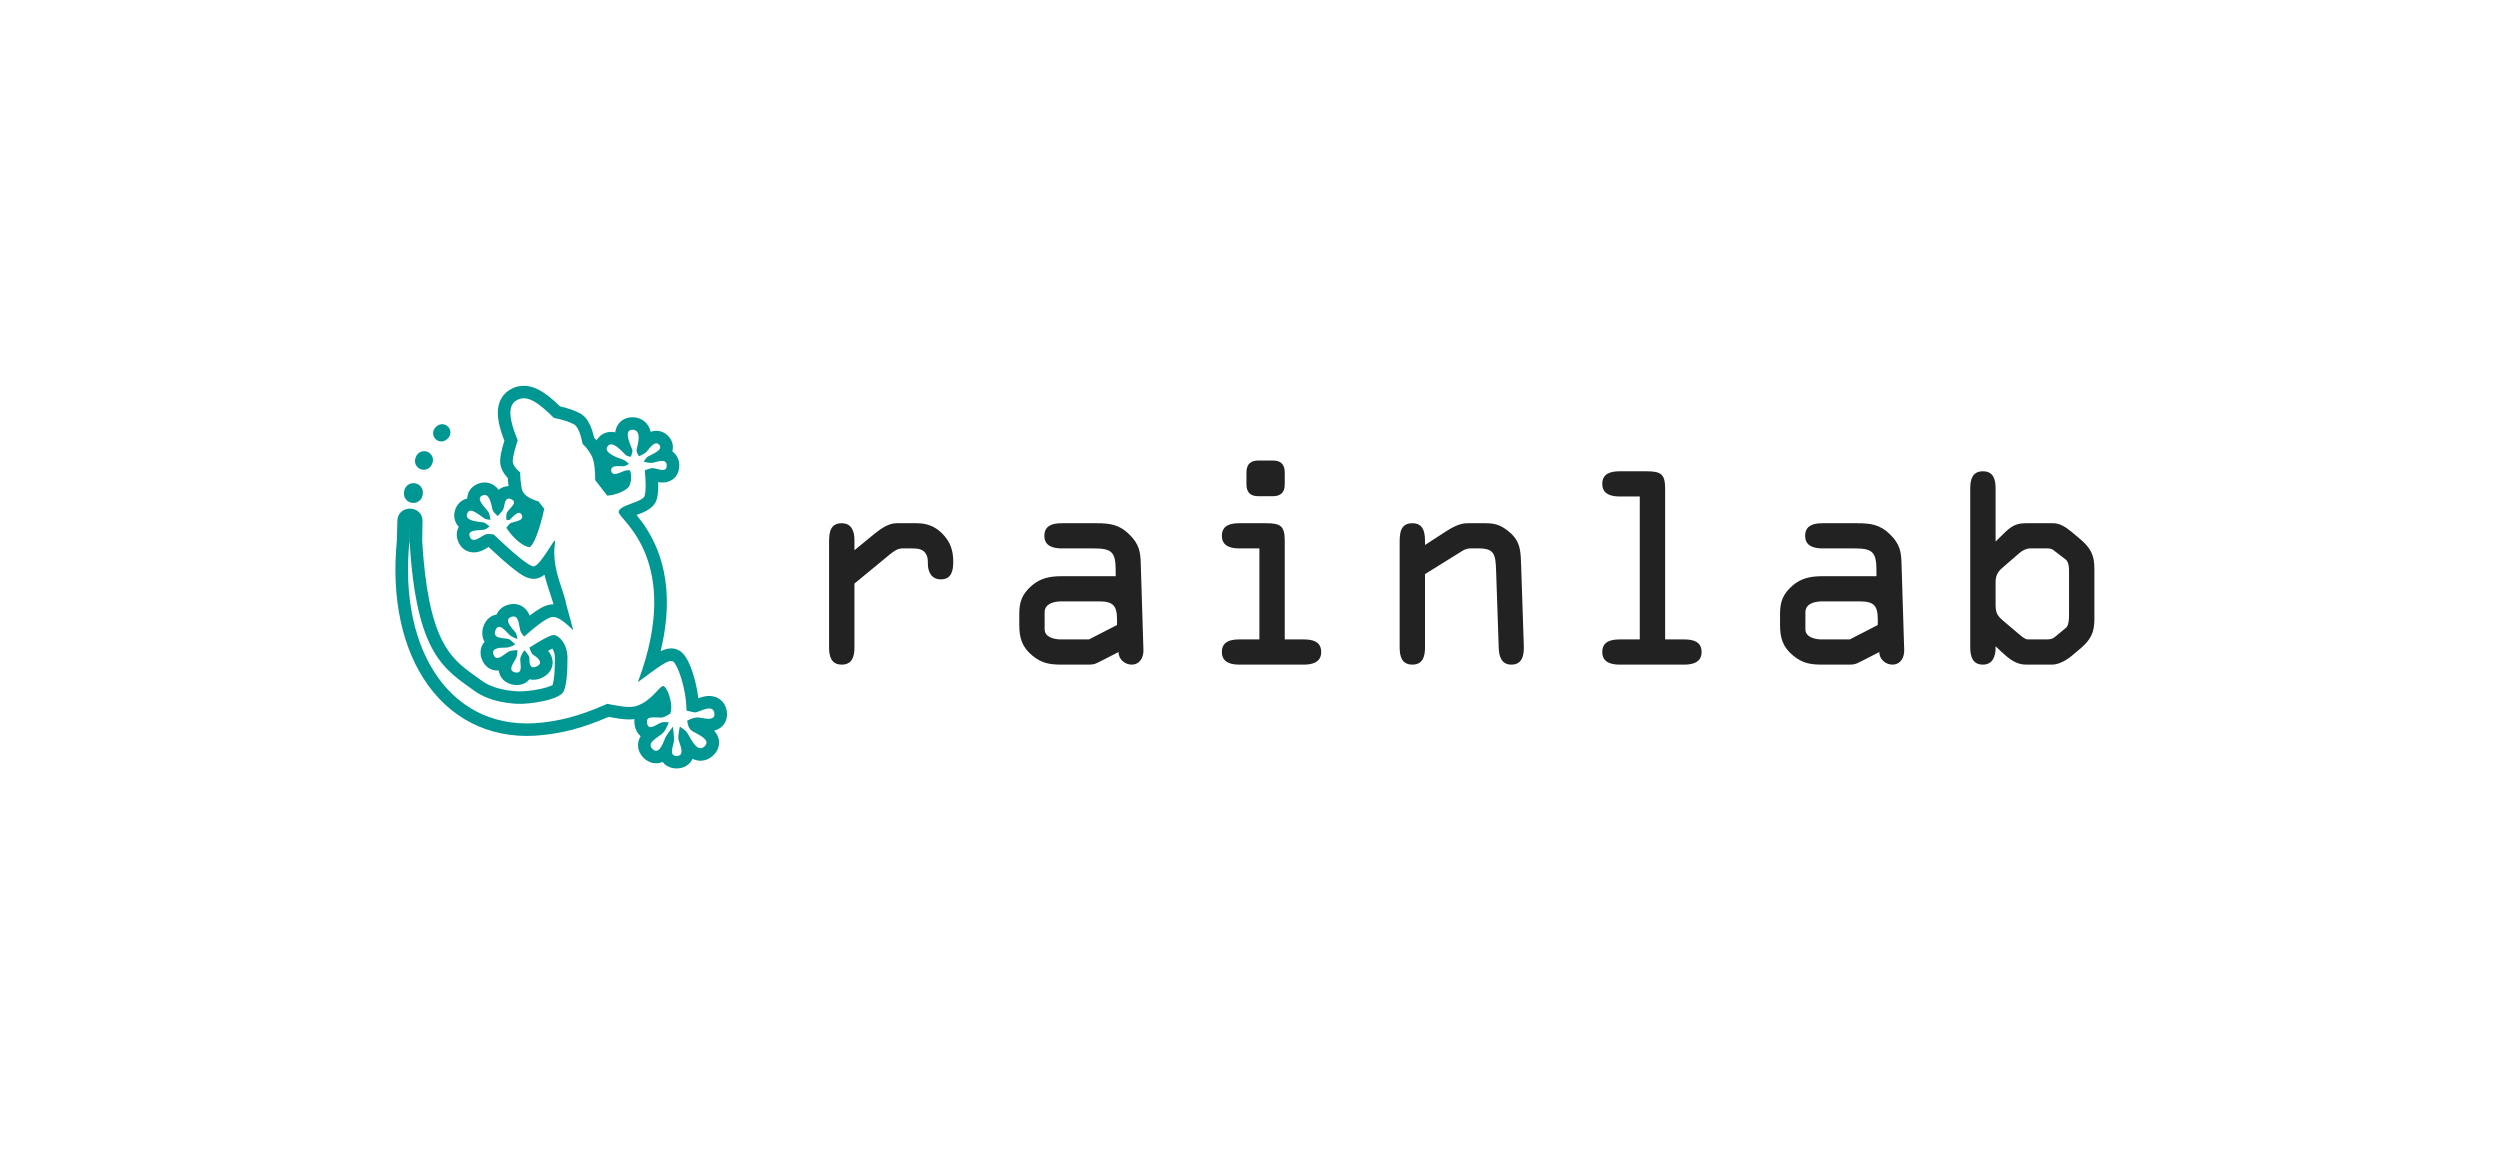
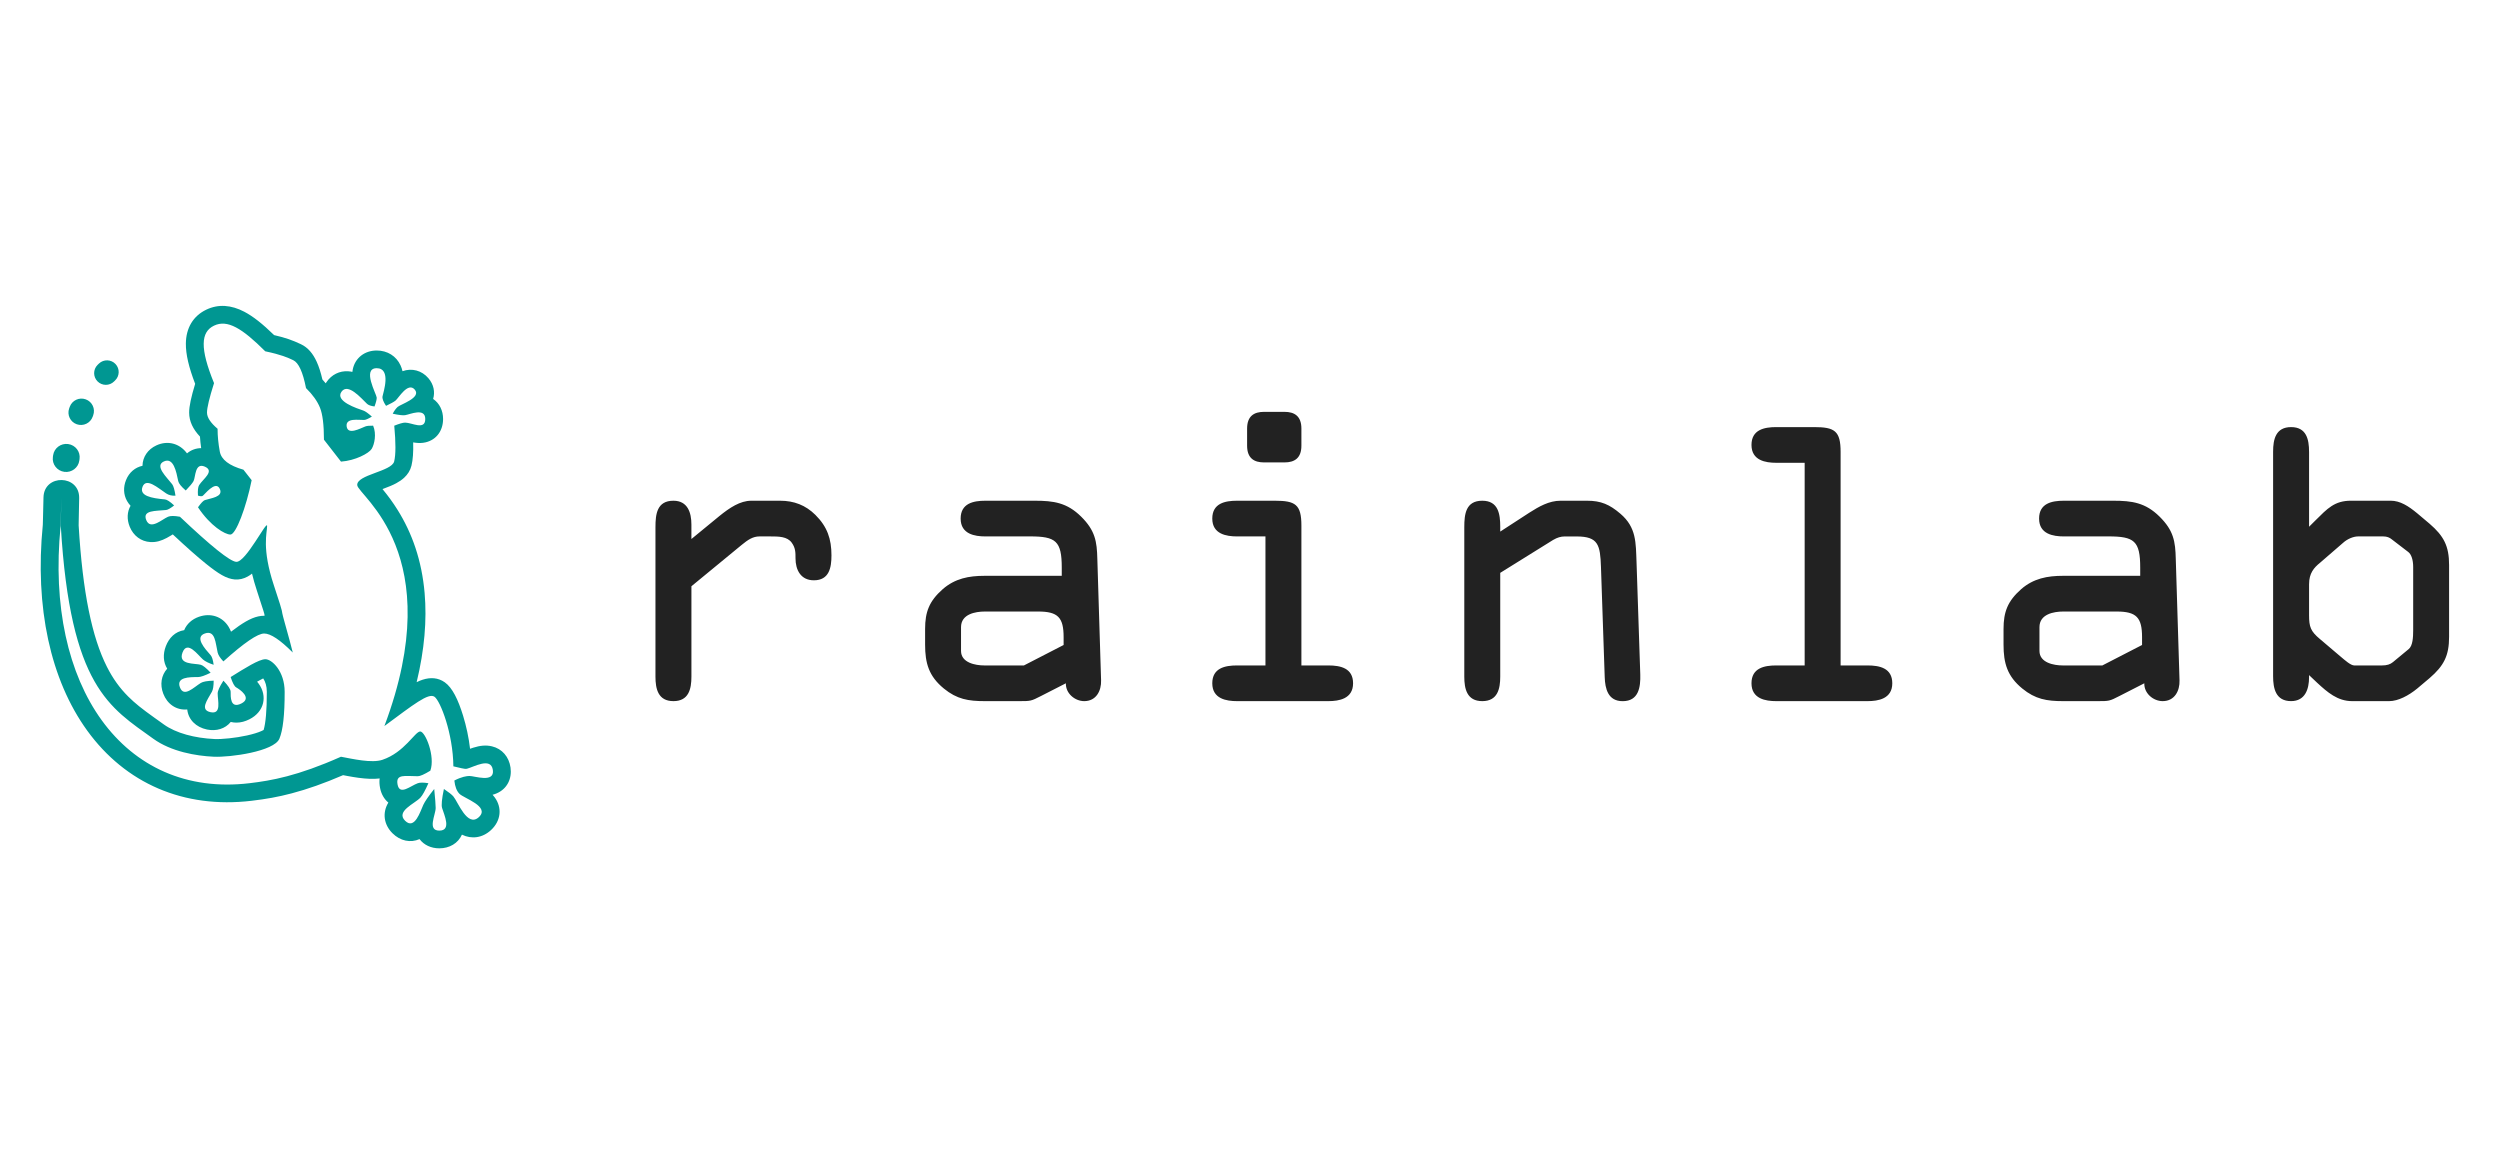
- <svg xmlns="http://www.w3.org/2000/svg" width="196px" height="91px" viewBox="0 0 196 91" version="1.1">
-   <g id="Horizontal_light" stroke="none" stroke-width="1" fill="none" fill-rule="evenodd">
-     <g id="Group" transform="translate(31, 30.246)" fill-rule="nonzero">
-       <path d="M34,20.502 L34,12.235 C34,11.515 34.083,10.775 34.994,10.775 C35.781,10.775 35.988,11.433 35.988,12.091 L35.988,12.893 L37.541,11.618 C38.101,11.165 38.68,10.775 39.302,10.775 L40.896,10.775 C41.663,10.775 42.305,11.022 42.843,11.556 C43.506,12.214 43.734,12.893 43.734,13.798 C43.734,14.477 43.609,15.176 42.76,15.176 C42.035,15.176 41.745,14.6 41.745,13.962 C41.745,13.633 41.745,13.387 41.538,13.099 C41.29,12.749 40.814,12.749 40.337,12.749 L39.757,12.749 C39.385,12.749 39.115,12.934 38.763,13.222 L35.988,15.505 L35.988,20.502 C35.988,21.181 35.843,21.86 34.994,21.86 C34.145,21.86 34,21.181 34,20.502 Z M54.71,12.749 L52.245,12.749 C51.665,12.749 50.878,12.626 50.878,11.762 C50.878,10.919 51.583,10.775 52.245,10.775 L54.979,10.775 C56.015,10.775 56.76,10.878 57.547,11.659 C58.313,12.42 58.417,13.016 58.438,14.004 L58.645,20.708 C58.665,21.284 58.375,21.86 57.713,21.86 C57.195,21.86 56.677,21.428 56.698,20.872 L55.331,21.572 C54.772,21.86 54.751,21.86 54.109,21.86 L52.204,21.86 C51.313,21.86 50.671,21.757 49.947,21.16 C49.118,20.482 48.911,19.762 48.911,18.734 L48.911,17.87 C48.911,16.924 49.139,16.327 49.884,15.669 C50.568,15.073 51.334,14.929 52.204,14.929 L56.47,14.929 L56.47,14.477 C56.47,12.996 56.139,12.749 54.71,12.749 Z M55.165,16.903 L52.225,16.903 C51.686,16.903 50.899,17.047 50.899,17.767 L50.899,19.083 C50.899,19.741 51.707,19.885 52.183,19.885 L54.378,19.885 L56.574,18.754 L56.574,18.322 C56.574,17.232 56.263,16.903 55.165,16.903 Z M69.724,12.153 L69.724,19.885 L71.216,19.885 C71.878,19.885 72.582,20.029 72.582,20.872 C72.582,21.736 71.795,21.86 71.216,21.86 L66.162,21.86 C65.582,21.86 64.795,21.736 64.795,20.872 C64.795,20.029 65.5,19.885 66.162,19.885 L67.736,19.885 L67.736,12.749 L66.162,12.749 C65.582,12.749 64.795,12.626 64.795,11.762 C64.795,10.919 65.5,10.775 66.162,10.775 L68.254,10.775 C69.393,10.775 69.724,10.98 69.724,12.153 Z M66.722,7.731 L66.722,6.785 C66.722,6.086 67.115,5.86 67.653,5.86 L68.792,5.86 C69.331,5.86 69.724,6.086 69.724,6.785 L69.724,7.731 C69.724,8.43 69.331,8.656 68.792,8.656 L67.653,8.656 C67.115,8.656 66.722,8.43 66.722,7.731 Z M83.662,12.934 L80.721,14.764 L80.721,20.502 C80.721,21.181 80.576,21.86 79.727,21.86 C78.878,21.86 78.733,21.181 78.733,20.502 L78.733,12.235 C78.733,11.515 78.816,10.775 79.727,10.775 C80.618,10.775 80.721,11.515 80.721,12.214 L80.721,12.482 L82.337,11.433 C82.854,11.104 83.414,10.775 84.056,10.775 L85.526,10.775 C86.292,10.775 86.769,10.98 87.369,11.495 C88.26,12.255 88.218,13.099 88.26,14.168 L88.467,20.379 C88.488,21.078 88.384,21.86 87.493,21.86 C86.686,21.86 86.52,21.181 86.499,20.523 L86.292,14.435 C86.251,13.222 86.147,12.749 84.946,12.749 L84.283,12.749 C84.076,12.749 83.869,12.811 83.662,12.934 Z M99.547,8.081 L99.547,19.885 L101.038,19.885 C101.7,19.885 102.405,20.029 102.405,20.872 C102.405,21.736 101.618,21.86 101.038,21.86 L95.984,21.86 C95.405,21.86 94.618,21.736 94.618,20.872 C94.618,20.029 95.322,19.885 95.984,19.885 L97.558,19.885 L97.558,8.677 L95.984,8.677 C95.405,8.677 94.618,8.554 94.618,7.69 C94.618,6.847 95.322,6.703 95.984,6.703 L98.076,6.703 C99.215,6.703 99.547,6.908 99.547,8.081 Z M114.354,12.749 L111.89,12.749 C111.31,12.749 110.523,12.626 110.523,11.762 C110.523,10.919 111.227,10.775 111.89,10.775 L114.623,10.775 C115.659,10.775 116.404,10.878 117.191,11.659 C117.958,12.42 118.061,13.016 118.082,14.004 L118.289,20.708 C118.31,21.284 118.02,21.86 117.357,21.86 C116.839,21.86 116.322,21.428 116.342,20.872 L114.975,21.572 C114.416,21.86 114.395,21.86 113.753,21.86 L111.848,21.86 C110.958,21.86 110.316,21.757 109.591,21.16 C108.762,20.482 108.555,19.762 108.555,18.734 L108.555,17.87 C108.555,16.924 108.783,16.327 109.529,15.669 C110.212,15.073 110.978,14.929 111.848,14.929 L116.114,14.929 L116.114,14.477 C116.114,12.996 115.783,12.749 114.354,12.749 Z M114.81,16.903 L111.869,16.903 C111.33,16.903 110.543,17.047 110.543,17.767 L110.543,19.083 C110.543,19.741 111.351,19.885 111.827,19.885 L114.023,19.885 L116.218,18.754 L116.218,18.322 C116.218,17.232 115.907,16.903 114.81,16.903 Z M125.455,8.06 L125.455,12.214 L125.807,11.865 C126.469,11.207 126.863,10.775 127.774,10.775 L129.969,10.775 C130.487,10.775 130.943,11.063 131.44,11.474 L132.123,12.05 C132.91,12.728 133.2,13.284 133.2,14.333 L133.2,18.302 C133.2,19.351 132.91,19.906 132.123,20.584 L131.44,21.16 C130.963,21.551 130.383,21.86 129.886,21.86 L127.836,21.86 C127.028,21.86 126.469,21.366 125.91,20.852 L125.455,20.42 L125.455,20.543 C125.455,21.181 125.247,21.86 124.46,21.86 C123.611,21.86 123.466,21.16 123.466,20.482 L123.466,8.06 C123.466,7.381 123.611,6.703 124.46,6.703 C125.31,6.703 125.455,7.381 125.455,8.06 Z M125.455,15.381 L125.455,17.109 C125.455,17.746 125.537,17.993 126.055,18.425 L127.194,19.392 C127.443,19.597 127.753,19.885 127.96,19.885 L129.472,19.885 C129.762,19.885 129.949,19.824 130.094,19.7 L130.963,18.98 C131.191,18.795 131.212,18.322 131.212,17.932 L131.212,14.435 C131.212,14.045 131.108,13.736 130.943,13.613 L130.031,12.914 C129.907,12.811 129.762,12.749 129.555,12.749 L128.168,12.749 C127.898,12.749 127.567,12.893 127.339,13.099 L126.055,14.209 C125.724,14.477 125.455,14.785 125.455,15.381 Z" id="rainlab" fill="#222222" />
-       <path d="M21.13,20.672 C21.55,20.538 21.973,20.552 22.351,20.82 C22.766,21.114 23.086,21.772 23.361,22.664 C23.539,23.244 23.673,23.869 23.747,24.494 C23.809,24.471 23.868,24.452 23.928,24.433 C24.294,24.32 24.613,24.278 24.957,24.36 C25.523,24.496 25.9,24.943 25.984,25.531 C26.072,26.15 25.795,26.708 25.229,26.956 C25.15,26.991 25.071,27.018 24.992,27.038 C25.033,27.084 25.072,27.132 25.109,27.183 C25.529,27.757 25.455,28.48 24.906,28.99 C24.429,29.433 23.821,29.506 23.297,29.244 C23.082,29.723 22.608,30 22.045,30 C21.591,30 21.197,29.816 20.953,29.49 C20.453,29.712 19.884,29.592 19.456,29.167 C18.968,28.682 18.889,28.024 19.227,27.47 C18.996,27.279 18.836,26.998 18.77,26.666 C18.734,26.484 18.723,26.308 18.746,26.135 C18.402,26.178 18.019,26.159 17.574,26.1 C17.371,26.072 17.165,26.038 16.916,25.991 C16.884,25.985 16.807,25.97 16.722,25.953 C15.674,26.407 14.744,26.732 13.878,26.96 C13.121,27.16 12.47,27.274 11.665,27.37 C7.909,27.818 4.687,26.406 2.573,23.49 C0.539,20.682 -0.335,16.663 0.116,12.11 C0.116,12.094 0.117,12.072 0.118,12.043 C0.12,11.977 0.122,11.879 0.125,11.749 C0.132,11.488 0.141,11.101 0.154,10.587 C0.185,9.284 2.152,9.327 2.126,10.629 C2.116,11.158 2.108,11.552 2.104,11.811 C2.101,11.94 2.1,12.036 2.099,12.098 C2.098,12.116 2.098,12.131 2.098,12.143 C2.32,15.88 2.843,18.336 3.658,19.954 C3.992,20.617 4.374,21.141 4.84,21.606 C5.215,21.98 5.589,22.277 6.286,22.775 C6.341,22.814 6.53,22.949 6.542,22.958 C6.646,23.032 6.727,23.09 6.805,23.147 C7.478,23.633 8.526,23.906 9.61,23.955 C10.018,23.974 10.776,23.897 11.405,23.759 C11.744,23.684 12.028,23.596 12.224,23.507 C12.264,23.488 12.299,23.47 12.328,23.453 C12.438,23.092 12.507,22.371 12.505,21.343 C12.505,21.035 12.427,20.782 12.305,20.603 C12.248,20.631 12.183,20.664 12.112,20.703 C12.059,20.732 12.014,20.757 11.967,20.784 C11.998,20.82 12.027,20.858 12.055,20.896 C12.546,21.571 12.377,22.447 11.536,22.866 C11.305,22.982 11.071,23.048 10.827,23.048 C10.718,23.049 10.611,23.036 10.509,23.01 C10.204,23.387 9.713,23.536 9.196,23.429 C8.587,23.303 8.164,22.881 8.104,22.319 C7.5,22.375 6.997,22.021 6.778,21.446 C6.584,20.94 6.668,20.427 6.996,20.064 C6.774,19.705 6.753,19.259 6.92,18.822 C7.097,18.358 7.433,18.013 7.935,17.933 C8.075,17.589 8.369,17.326 8.752,17.193 C9.409,16.963 10.047,17.185 10.392,17.747 C10.445,17.834 10.489,17.924 10.526,18.019 C10.683,17.898 10.83,17.79 10.967,17.696 C11.499,17.332 11.919,17.137 12.359,17.137 C12.368,17.137 12.376,17.137 12.384,17.138 C12.382,17.124 12.379,17.11 12.377,17.096 C12.376,17.09 12.375,17.086 12.374,17.076 C12.372,17.068 12.372,17.068 12.371,17.062 C12.371,17.058 12.371,17.058 12.37,17.055 C12.368,17.043 12.368,17.041 12.364,17.026 C12.356,16.995 12.341,16.943 12.317,16.865 C12.258,16.672 12.149,16.335 11.958,15.756 C11.848,15.423 11.758,15.107 11.687,14.807 C11.608,14.869 11.528,14.924 11.442,14.971 C11.225,15.089 10.985,15.154 10.718,15.129 C10.267,15.087 9.834,14.817 9.148,14.267 C8.665,13.88 8.052,13.338 7.304,12.637 C7.259,12.665 7.214,12.693 7.219,12.69 C7.127,12.746 7.052,12.79 6.974,12.831 C6.673,12.99 6.398,13.079 6.07,13.061 C5.545,13.032 5.127,12.709 4.925,12.219 C4.754,11.802 4.779,11.386 4.969,11.054 C4.895,10.975 4.829,10.887 4.773,10.787 C4.571,10.425 4.565,10.016 4.718,9.634 C4.89,9.203 5.23,8.928 5.629,8.843 C5.637,8.358 5.922,7.932 6.4,7.713 C7.033,7.423 7.679,7.615 8.072,8.129 C8.078,8.138 8.085,8.147 8.091,8.156 C8.318,7.964 8.59,7.869 8.874,7.866 C8.843,7.649 8.821,7.436 8.808,7.227 C8.426,6.821 8.21,6.389 8.21,5.899 C8.21,5.547 8.32,5.042 8.542,4.31 C8.193,3.399 8.022,2.682 8.028,2.083 C8.037,1.227 8.425,0.562 9.154,0.21 C9.827,-0.113 10.541,-0.054 11.261,0.324 C11.753,0.582 12.271,0.995 12.91,1.616 C13.549,1.762 13.932,1.901 14.39,2.117 C14.786,2.304 15.059,2.64 15.264,3.087 C15.388,3.359 15.492,3.684 15.58,4.069 C15.645,4.14 15.706,4.211 15.764,4.282 C15.78,4.256 15.797,4.23 15.814,4.205 C16.09,3.8 16.53,3.583 17.009,3.616 C17.087,3.621 17.164,3.632 17.238,3.649 C17.243,3.6 17.252,3.55 17.262,3.5 C17.396,2.874 17.917,2.466 18.584,2.466 C19.178,2.466 19.667,2.775 19.903,3.287 C19.951,3.393 19.987,3.5 20.012,3.61 C20.524,3.425 21.074,3.565 21.443,3.998 C21.743,4.349 21.816,4.765 21.706,5.144 C22.062,5.389 22.256,5.794 22.256,6.253 C22.256,6.879 21.906,7.4 21.289,7.545 C21.096,7.591 20.911,7.592 20.717,7.566 C20.678,7.561 20.64,7.555 20.602,7.548 C20.617,8.086 20.588,8.509 20.508,8.834 C20.442,9.102 20.298,9.322 20.104,9.502 C19.976,9.621 19.83,9.719 19.663,9.808 C19.457,9.918 19.282,9.99 18.906,10.13 C19.222,10.514 19.475,10.858 19.738,11.28 C20.548,12.576 21.077,14.078 21.234,15.882 C21.364,17.377 21.227,19.015 20.793,20.81 C20.91,20.753 21.021,20.707 21.13,20.672 Z M21.778,21.617 C21.448,21.384 20.622,22.044 19.008,23.237 C22.594,13.698 17.547,10.494 17.506,9.914 C17.465,9.334 19.412,9.161 19.549,8.602 C19.641,8.23 19.643,7.571 19.555,6.625 C19.84,6.511 20.04,6.455 20.154,6.455 C20.529,6.455 21.269,6.898 21.269,6.253 C21.269,5.608 20.422,6.002 20.154,6.042 C20.029,6.06 19.801,6.034 19.47,5.962 C19.548,5.809 19.637,5.685 19.738,5.589 C19.893,5.443 21.072,5.078 20.69,4.631 C20.309,4.183 19.792,5.11 19.617,5.243 C19.525,5.314 19.352,5.409 19.1,5.528 C18.948,5.299 18.883,5.124 18.906,5.003 C18.947,4.79 19.407,3.446 18.584,3.446 C17.761,3.446 18.569,4.877 18.584,5.07 C18.591,5.158 18.551,5.322 18.464,5.563 C18.261,5.536 18.122,5.487 18.048,5.416 C17.726,5.11 16.988,4.231 16.63,4.754 C16.273,5.277 17.498,5.669 17.847,5.789 C17.952,5.825 18.108,5.936 18.316,6.122 C18.12,6.242 17.977,6.304 17.887,6.308 C17.595,6.32 16.853,6.173 16.921,6.668 C16.989,7.162 17.671,6.775 17.954,6.668 C18.04,6.635 18.184,6.621 18.385,6.625 C18.582,7.085 18.458,7.659 18.306,7.907 C18.153,8.156 17.398,8.557 16.609,8.613 L15.665,7.399 C15.665,6.582 15.592,5.993 15.447,5.632 C15.301,5.271 15.043,4.909 14.673,4.545 C14.499,3.656 14.263,3.142 13.966,3.002 C13.669,2.861 13.311,2.698 12.418,2.511 C11.142,1.235 10.322,0.737 9.585,1.092 C8.847,1.447 8.801,2.349 9.586,4.271 C9.327,5.089 9.197,5.632 9.197,5.899 C9.197,6.166 9.392,6.465 9.782,6.796 C9.782,7.193 9.823,7.614 9.904,8.058 C9.986,8.502 10.422,8.836 11.211,9.059 L11.666,9.64 C11.363,11.145 10.796,12.647 10.492,12.647 C10.189,12.647 9.387,12.177 8.698,11.139 C8.865,10.903 8.992,10.77 9.078,10.741 C9.397,10.635 10.095,10.575 9.914,10.142 C9.733,9.71 9.31,10.142 8.975,10.494 C8.931,10.54 8.839,10.54 8.698,10.494 C8.678,10.207 8.699,10.014 8.761,9.914 C8.975,9.57 9.64,9.137 9.079,8.891 C8.519,8.645 8.572,9.463 8.452,9.69 C8.39,9.805 8.247,9.978 8.022,10.209 C7.772,9.994 7.634,9.821 7.606,9.69 C7.499,9.17 7.347,8.358 6.813,8.602 C6.28,8.846 6.963,9.463 7.271,9.863 C7.343,9.955 7.403,10.166 7.454,10.494 C7.255,10.509 7.083,10.467 6.936,10.369 C6.479,10.062 5.839,9.486 5.635,9.996 C5.43,10.506 6.117,10.635 6.869,10.702 C6.982,10.712 7.152,10.822 7.378,11.034 C7.178,11.193 7.03,11.277 6.936,11.287 C6.351,11.349 5.608,11.287 5.839,11.849 C6.07,12.41 6.701,11.807 7.043,11.66 C7.173,11.604 7.392,11.604 7.7,11.66 C9.421,13.289 10.457,14.121 10.811,14.154 C11.341,14.203 12.523,11.803 12.523,12.171 C12.523,12.54 12.217,13.397 12.896,15.451 C13.574,17.505 13.182,16.404 13.496,17.52 C13.706,18.264 13.854,18.814 13.942,19.169 C13.244,18.467 12.717,18.117 12.359,18.117 C12.002,18.117 11.25,18.631 10.104,19.66 C9.925,19.474 9.819,19.311 9.786,19.169 C9.663,18.65 9.663,17.913 9.079,18.117 C8.495,18.32 9.078,18.956 9.397,19.315 C9.474,19.402 9.53,19.58 9.565,19.848 C9.293,19.757 9.096,19.66 8.975,19.555 C8.698,19.315 8.11,18.467 7.842,19.169 C7.575,19.87 8.532,19.755 8.854,19.848 C8.976,19.883 9.157,20.029 9.397,20.287 C9.073,20.447 8.84,20.527 8.698,20.527 C8.21,20.527 7.482,20.527 7.7,21.099 C7.919,21.672 8.452,21.099 8.854,20.852 C8.977,20.777 9.214,20.735 9.565,20.726 C9.564,21.018 9.532,21.222 9.468,21.339 C9.216,21.799 8.783,22.343 9.397,22.471 C10.011,22.598 9.786,21.834 9.786,21.432 C9.786,21.29 9.892,21.055 10.104,20.726 C10.371,21.005 10.504,21.209 10.504,21.339 C10.504,21.605 10.473,22.301 11.093,21.991 C11.713,21.682 11,21.206 10.811,21.099 C10.711,21.043 10.609,20.853 10.504,20.527 C11.296,20.036 12.068,19.541 12.426,19.541 C12.783,19.541 13.491,20.198 13.491,21.343 C13.495,22.606 13.398,23.471 13.2,23.938 C12.904,24.64 10.491,24.976 9.565,24.934 C8.593,24.889 7.215,24.654 6.225,23.938 C3.839,22.214 1.637,21.099 1.111,12.171 C1.11,12.188 1.119,11.667 1.14,10.61 C1.115,11.639 1.102,12.161 1.101,12.177 C0.214,21.025 4.568,27.23 11.548,26.398 C12.748,26.255 14.202,26.005 16.606,24.934 C17.242,25.051 18.306,25.303 18.897,25.104 C20.118,24.693 20.702,23.537 20.989,23.537 C21.273,23.537 21.833,24.922 21.549,25.706 C21.215,25.91 20.984,26.012 20.857,26.012 C20.154,26.012 19.617,25.867 19.738,26.478 C19.859,27.089 20.449,26.544 20.857,26.398 C20.977,26.355 21.172,26.355 21.442,26.398 C21.264,26.804 21.116,27.07 20.999,27.197 C20.69,27.53 19.622,27.947 20.154,28.475 C20.686,29.003 20.999,27.942 21.16,27.596 C21.248,27.407 21.449,27.114 21.764,26.718 C21.817,27.261 21.844,27.612 21.844,27.769 C21.844,28.142 21.365,29.021 22.045,29.021 C22.725,29.021 22.327,28.182 22.2,27.769 C22.152,27.614 22.185,27.264 22.3,26.718 C22.565,26.894 22.739,27.032 22.823,27.13 C23.076,27.426 23.596,28.866 24.232,28.275 C24.868,27.685 23.415,27.241 23.159,26.984 C23.006,26.831 22.912,26.586 22.877,26.25 C23.279,26.04 23.557,26.001 23.709,25.999 C23.99,25.994 25.112,26.402 25.007,25.668 C24.903,24.934 23.949,25.506 23.575,25.599 C23.442,25.632 23.192,25.543 22.823,25.466 C22.804,23.654 22.108,21.851 21.778,21.617 Z M1.307,9.178 C0.903,9.125 0.619,8.757 0.673,8.357 C0.677,8.325 0.682,8.294 0.686,8.262 C0.743,7.862 1.116,7.584 1.519,7.64 C1.923,7.696 2.205,8.065 2.148,8.465 C2.144,8.494 2.14,8.522 2.136,8.551 C2.082,8.951 1.711,9.231 1.307,9.178 Z M2.876,6.124 C2.75,6.483 2.357,6.672 1.997,6.547 C1.637,6.422 1.448,6.03 1.573,5.673 C1.584,5.641 1.595,5.61 1.607,5.578 C1.737,5.222 2.133,5.038 2.491,5.168 C2.849,5.298 3.033,5.692 2.903,6.048 C2.894,6.073 2.885,6.099 2.876,6.124 Z M3.145,4.177 C2.893,3.925 2.892,3.517 3.143,3.265 C3.169,3.239 3.195,3.213 3.222,3.188 C3.481,2.942 3.892,2.954 4.137,3.214 C4.381,3.473 4.37,3.881 4.111,4.126 C4.094,4.142 4.077,4.158 4.061,4.175 C3.809,4.428 3.398,4.429 3.145,4.177 Z" id="Path-9-Copy-3" fill="#009792" />
+ <svg xmlns="http://www.w3.org/2000/svg" width="196px" height="91px" viewBox="0 0 196 91" version="1.1" id="svg10">
+   <defs id="defs14" />
+   <g id="Horizontal_light" stroke="none" stroke-width="0.705" fill="none" fill-rule="evenodd" transform="matrix(1.417544,0,0,1.417544,-40.7523,-18.8922)">
+     <g id="Group" transform="translate(31,30.246)" fill-rule="nonzero" style="stroke-width:0.498">
+       <path d="m 34,20.502 v -8.267 c 0,-0.72 0.083,-1.46 0.994,-1.46 0.787,0 0.994,0.658 0.994,1.316 v 0.802 l 1.553,-1.275 c 0.559,-0.452 1.139,-0.843 1.76,-0.843 h 1.595 c 0.766,0 1.408,0.247 1.947,0.781 0.663,0.658 0.891,1.337 0.891,2.242 0,0.679 -0.124,1.378 -0.973,1.378 -0.725,0 -1.015,-0.576 -1.015,-1.213 0,-0.329 0,-0.576 -0.207,-0.864 -0.249,-0.35 -0.725,-0.35 -1.201,-0.35 h -0.58 c -0.373,0 -0.642,0.185 -0.994,0.473 l -2.775,2.283 v 4.997 c 0,0.679 -0.145,1.357 -0.994,1.357 C 34.145,21.86 34,21.181 34,20.502 Z m 20.71,-7.753 h -2.464 c -0.58,0 -1.367,-0.123 -1.367,-0.987 0,-0.843 0.704,-0.987 1.367,-0.987 h 2.734 c 1.035,0 1.781,0.103 2.568,0.884 0.766,0.761 0.87,1.357 0.891,2.344 l 0.207,6.704 c 0.021,0.576 -0.269,1.152 -0.932,1.152 -0.518,0 -1.035,-0.432 -1.015,-0.987 l -1.367,0.699 c -0.559,0.288 -0.58,0.288 -1.222,0.288 h -1.905 c -0.891,0 -1.533,-0.103 -2.257,-0.699 -0.828,-0.679 -1.035,-1.398 -1.035,-2.427 v -0.864 c 0,-0.946 0.228,-1.542 0.973,-2.201 0.683,-0.596 1.45,-0.74 2.319,-0.74 h 4.266 v -0.452 c 0,-1.481 -0.331,-1.728 -1.76,-1.728 z m 0.456,4.154 h -2.941 c -0.538,0 -1.325,0.144 -1.325,0.864 v 1.316 c 0,0.658 0.808,0.802 1.284,0.802 h 2.195 l 2.195,-1.131 v -0.432 c 0,-1.09 -0.311,-1.419 -1.408,-1.419 z m 14.559,-4.751 v 7.733 h 1.491 c 0.663,0 1.367,0.144 1.367,0.987 0,0.864 -0.787,0.987 -1.367,0.987 h -5.053 c -0.58,0 -1.367,-0.123 -1.367,-0.987 0,-0.843 0.704,-0.987 1.367,-0.987 h 1.574 v -7.136 h -1.574 c -0.58,0 -1.367,-0.123 -1.367,-0.987 0,-0.843 0.704,-0.987 1.367,-0.987 h 2.092 c 1.139,0 1.47,0.206 1.47,1.378 z M 66.722,7.731 V 6.785 c 0,-0.699 0.393,-0.925 0.932,-0.925 h 1.139 c 0.538,0 0.932,0.226 0.932,0.925 v 0.946 c 0,0.699 -0.393,0.925 -0.932,0.925 h -1.139 c -0.538,0 -0.932,-0.226 -0.932,-0.925 z m 16.941,5.203 -2.941,1.83 v 5.738 c 0,0.679 -0.145,1.357 -0.994,1.357 -0.849,0 -0.994,-0.679 -0.994,-1.357 v -8.267 c 0,-0.72 0.083,-1.46 0.994,-1.46 0.891,0 0.994,0.74 0.994,1.44 v 0.267 l 1.615,-1.049 c 0.518,-0.329 1.077,-0.658 1.719,-0.658 h 1.47 c 0.766,0 1.243,0.206 1.843,0.72 0.891,0.761 0.849,1.604 0.891,2.674 l 0.207,6.211 c 0.021,0.699 -0.083,1.481 -0.973,1.481 -0.808,0 -0.973,-0.679 -0.994,-1.337 l -0.207,-6.087 c -0.041,-1.213 -0.145,-1.686 -1.346,-1.686 h -0.663 c -0.207,0 -0.414,0.062 -0.621,0.185 z M 99.547,8.081 V 19.885 h 1.491 c 0.663,0 1.367,0.144 1.367,0.987 0,0.864 -0.787,0.987 -1.367,0.987 h -5.053 c -0.58,0 -1.367,-0.123 -1.367,-0.987 0,-0.843 0.704,-0.987 1.367,-0.987 h 1.574 V 8.677 h -1.574 c -0.58,0 -1.367,-0.123 -1.367,-0.987 0,-0.843 0.704,-0.987 1.367,-0.987 h 2.092 c 1.139,0 1.47,0.206 1.47,1.378 z m 14.808,4.668 h -2.464 c -0.58,0 -1.367,-0.123 -1.367,-0.987 0,-0.843 0.704,-0.987 1.367,-0.987 h 2.734 c 1.035,0 1.781,0.103 2.568,0.884 0.766,0.761 0.87,1.357 0.891,2.344 l 0.207,6.704 c 0.021,0.576 -0.269,1.152 -0.932,1.152 -0.518,0 -1.035,-0.432 -1.015,-0.987 l -1.367,0.699 c -0.559,0.288 -0.58,0.288 -1.222,0.288 h -1.905 c -0.891,0 -1.533,-0.103 -2.257,-0.699 -0.828,-0.679 -1.035,-1.398 -1.035,-2.427 v -0.864 c 0,-0.946 0.228,-1.542 0.973,-2.201 0.683,-0.596 1.45,-0.74 2.32,-0.74 h 4.266 v -0.452 c 0,-1.481 -0.331,-1.728 -1.76,-1.728 z m 0.456,4.154 h -2.941 c -0.538,0 -1.325,0.144 -1.325,0.864 v 1.316 c 0,0.658 0.808,0.802 1.284,0.802 h 2.195 l 2.195,-1.131 v -0.432 c 0,-1.09 -0.311,-1.419 -1.408,-1.419 z m 10.645,-8.843 v 4.154 l 0.352,-0.35 c 0.663,-0.658 1.056,-1.09 1.967,-1.09 h 2.195 c 0.518,0 0.973,0.288 1.47,0.699 l 0.683,0.576 c 0.787,0.679 1.077,1.234 1.077,2.283 v 3.969 c 0,1.049 -0.29,1.604 -1.077,2.283 l -0.683,0.576 c -0.476,0.391 -1.056,0.699 -1.553,0.699 h -2.05 c -0.808,0 -1.367,-0.494 -1.926,-1.008 l -0.456,-0.432 v 0.123 c 0,0.638 -0.207,1.316 -0.994,1.316 -0.849,0 -0.994,-0.699 -0.994,-1.378 V 8.06 c 0,-0.679 0.145,-1.357 0.994,-1.357 0.849,0 0.994,0.679 0.994,1.357 z m 0,7.321 v 1.728 c 0,0.638 0.083,0.884 0.601,1.316 l 1.139,0.967 c 0.249,0.206 0.559,0.494 0.766,0.494 h 1.512 c 0.29,0 0.476,-0.062 0.621,-0.185 l 0.87,-0.72 c 0.228,-0.185 0.249,-0.658 0.249,-1.049 v -3.496 c 0,-0.391 -0.104,-0.699 -0.269,-0.823 l -0.911,-0.699 c -0.124,-0.103 -0.269,-0.165 -0.476,-0.165 h -1.388 c -0.269,0 -0.601,0.144 -0.828,0.35 l -1.284,1.111 c -0.331,0.267 -0.601,0.576 -0.601,1.172 z" id="rainlab" fill="#222222" style="stroke-width:0.351" />
+       <path d="m 21.13,20.672 c 0.42,-0.134 0.843,-0.12 1.221,0.148 0.415,0.294 0.735,0.952 1.009,1.843 0.179,0.581 0.313,1.206 0.386,1.83 0.062,-0.022 0.121,-0.042 0.181,-0.061 0.366,-0.113 0.686,-0.155 1.03,-0.073 0.565,0.135 0.943,0.583 1.027,1.171 0.088,0.619 -0.189,1.177 -0.755,1.425 -0.079,0.035 -0.158,0.062 -0.237,0.082 0.041,0.046 0.08,0.094 0.118,0.145 0.419,0.574 0.346,1.297 -0.204,1.807 -0.477,0.443 -1.084,0.515 -1.609,0.254 C 23.082,29.723 22.608,30 22.045,30 c -0.454,0 -0.848,-0.184 -1.093,-0.51 -0.5,0.222 -1.069,0.102 -1.496,-0.323 -0.489,-0.485 -0.567,-1.143 -0.229,-1.697 -0.231,-0.191 -0.392,-0.472 -0.457,-0.804 -0.036,-0.183 -0.047,-0.359 -0.024,-0.531 -0.344,0.042 -0.727,0.024 -1.171,-0.036 -0.203,-0.027 -0.409,-0.062 -0.658,-0.109 -0.032,-0.006 -0.109,-0.021 -0.194,-0.037 -1.048,0.453 -1.978,0.779 -2.844,1.007 -0.758,0.2 -1.408,0.314 -2.213,0.41 C 7.909,27.818 4.687,26.406 2.573,23.49 0.539,20.682 -0.335,16.663 0.116,12.11 c 4.9282e-4,-0.016 0.001,-0.039 0.002,-0.067 0.002,-0.066 0.004,-0.165 0.008,-0.295 0.007,-0.261 0.016,-0.648 0.028,-1.162 0.031,-1.303 1.998,-1.26 1.973,0.042 -0.01,0.528 -0.018,0.922 -0.023,1.182 -0.002,0.129 -0.004,0.225 -0.005,0.287 -2.824e-4,0.018 -4.998e-4,0.033 -6.508e-4,0.045 0.222,3.737 0.745,6.193 1.56,7.811 0.334,0.663 0.716,1.187 1.182,1.652 0.375,0.374 0.75,0.671 1.447,1.17 0.055,0.039 0.244,0.174 0.256,0.182 0.104,0.074 0.184,0.132 0.263,0.189 0.672,0.486 1.72,0.759 2.805,0.809 0.408,0.019 1.166,-0.058 1.795,-0.197 0.339,-0.075 0.623,-0.162 0.819,-0.252 0.041,-0.019 0.075,-0.036 0.104,-0.053 0.11,-0.361 0.179,-1.082 0.176,-2.11 0,-0.308 -0.078,-0.561 -0.2,-0.741 -0.057,0.028 -0.121,0.062 -0.192,0.101 -0.053,0.029 -0.098,0.054 -0.145,0.081 0.031,0.036 0.06,0.074 0.088,0.112 0.491,0.675 0.321,1.551 -0.519,1.97 -0.231,0.115 -0.465,0.181 -0.709,0.182 -0.109,3.62e-4 -0.215,-0.013 -0.318,-0.038 -0.304,0.377 -0.796,0.526 -1.313,0.419 C 8.587,23.303 8.164,22.881 8.104,22.319 7.5,22.375 6.997,22.021 6.778,21.446 6.584,20.94 6.668,20.427 6.996,20.064 6.774,19.705 6.753,19.259 6.92,18.822 c 0.177,-0.463 0.513,-0.809 1.015,-0.889 0.141,-0.344 0.434,-0.607 0.817,-0.74 0.657,-0.229 1.295,-0.008 1.64,0.554 0.054,0.087 0.097,0.177 0.134,0.272 0.157,-0.121 0.304,-0.229 0.441,-0.323 0.532,-0.364 0.952,-0.559 1.392,-0.559 0.008,0 0.017,6.4e-5 0.025,1.93e-4 -0.003,-0.014 -0.005,-0.027 -0.007,-0.041 -0.001,-0.006 -0.002,-0.011 -0.003,-0.02 -0.001,-0.008 -0.001,-0.008 -0.002,-0.015 -5.82e-4,-0.004 -5.82e-4,-0.004 -0.001,-0.006 -0.002,-0.012 -0.003,-0.015 -0.006,-0.029 -0.008,-0.032 -0.023,-0.083 -0.047,-0.162 -0.059,-0.193 -0.168,-0.53 -0.359,-1.109 -0.11,-0.333 -0.2,-0.649 -0.272,-0.949 -0.078,0.062 -0.159,0.117 -0.245,0.164 -0.217,0.118 -0.456,0.183 -0.723,0.158 -0.451,-0.042 -0.884,-0.311 -1.57,-0.861 -0.483,-0.387 -1.096,-0.93 -1.844,-1.63 -0.046,0.028 -0.091,0.056 -0.086,0.053 -0.092,0.056 -0.166,0.099 -0.245,0.141 -0.301,0.159 -0.575,0.248 -0.904,0.23 C 5.545,13.032 5.127,12.709 4.925,12.219 4.754,11.802 4.779,11.386 4.969,11.054 4.895,10.975 4.829,10.887 4.773,10.787 4.571,10.425 4.565,10.016 4.718,9.634 4.89,9.203 5.23,8.928 5.629,8.843 c 0.008,-0.485 0.293,-0.911 0.771,-1.13 0.633,-0.29 1.279,-0.098 1.671,0.417 0.007,0.009 0.013,0.018 0.02,0.027 C 8.318,7.964 8.59,7.869 8.874,7.866 8.843,7.649 8.821,7.436 8.808,7.227 8.426,6.821 8.21,6.389 8.21,5.899 8.21,5.547 8.32,5.042 8.542,4.31 8.193,3.399 8.022,2.682 8.028,2.083 8.037,1.227 8.425,0.562 9.154,0.21 c 0.673,-0.324 1.386,-0.264 2.106,0.113 0.493,0.259 1.011,0.671 1.649,1.292 0.639,0.147 1.022,0.286 1.48,0.502 0.396,0.187 0.669,0.522 0.874,0.97 0.124,0.271 0.228,0.597 0.316,0.982 0.064,0.07 0.126,0.141 0.184,0.213 0.016,-0.026 0.032,-0.052 0.05,-0.077 0.276,-0.404 0.715,-0.622 1.195,-0.589 0.079,0.005 0.155,0.017 0.229,0.034 0.006,-0.05 0.014,-0.099 0.024,-0.149 0.133,-0.626 0.655,-1.034 1.322,-1.034 0.594,0 1.083,0.309 1.318,0.821 0.048,0.105 0.084,0.213 0.109,0.323 0.512,-0.185 1.063,-0.045 1.432,0.388 0.3,0.351 0.373,0.767 0.262,1.146 0.356,0.245 0.55,0.65 0.55,1.109 0,0.626 -0.35,1.147 -0.967,1.292 -0.194,0.046 -0.378,0.046 -0.572,0.02 -0.039,-0.005 -0.076,-0.011 -0.115,-0.018 0.015,0.538 -0.015,0.961 -0.094,1.286 -0.066,0.268 -0.21,0.488 -0.404,0.668 -0.128,0.119 -0.274,0.217 -0.441,0.307 -0.206,0.11 -0.381,0.182 -0.757,0.322 0.316,0.384 0.569,0.728 0.833,1.15 0.809,1.295 1.339,2.798 1.496,4.601 0.13,1.495 -0.007,3.133 -0.441,4.928 0.116,-0.057 0.227,-0.103 0.337,-0.138 z m 0.648,0.945 C 21.448,21.384 20.622,22.044 19.008,23.237 22.594,13.698 17.547,10.494 17.506,9.914 c -0.041,-0.58 1.906,-0.753 2.043,-1.312 0.091,-0.372 0.093,-1.032 0.005,-1.977 0.285,-0.113 0.485,-0.17 0.599,-0.17 0.376,0 1.115,0.444 1.115,-0.201 0,-0.645 -0.847,-0.251 -1.115,-0.211 -0.125,0.019 -0.353,-0.008 -0.684,-0.08 0.078,-0.153 0.167,-0.277 0.268,-0.373 0.155,-0.146 1.334,-0.511 0.952,-0.959 -0.382,-0.448 -0.899,0.479 -1.073,0.612 -0.092,0.071 -0.265,0.166 -0.517,0.285 -0.152,-0.229 -0.217,-0.404 -0.194,-0.525 0.04,-0.213 0.501,-1.558 -0.322,-1.558 -0.823,0 -0.015,1.431 0,1.624 0.007,0.088 -0.033,0.252 -0.121,0.493 C 18.261,5.536 18.122,5.487 18.048,5.416 17.726,5.11 16.988,4.231 16.63,4.754 c -0.358,0.523 0.867,0.915 1.216,1.035 0.105,0.036 0.262,0.147 0.47,0.333 -0.196,0.12 -0.339,0.183 -0.429,0.186 -0.292,0.012 -1.034,-0.135 -0.966,0.359 0.068,0.494 0.75,0.107 1.033,0 0.086,-0.033 0.23,-0.047 0.431,-0.043 0.197,0.46 0.073,1.034 -0.08,1.283 -0.153,0.248 -0.907,0.65 -1.697,0.705 L 15.665,7.399 c 0,-0.817 -0.073,-1.406 -0.218,-1.767 C 15.301,5.271 15.043,4.909 14.673,4.545 14.499,3.656 14.263,3.142 13.966,3.002 13.669,2.861 13.311,2.698 12.418,2.511 11.142,1.235 10.322,0.737 9.585,1.092 8.847,1.447 8.801,2.349 9.586,4.271 9.327,5.089 9.197,5.632 9.197,5.899 c 0,0.267 0.195,0.566 0.585,0.896 0,0.397 0.041,0.818 0.123,1.263 0.082,0.444 0.517,0.778 1.307,1.001 l 0.455,0.58 c -0.303,1.505 -0.871,3.007 -1.174,3.007 -0.303,0 -1.105,-0.47 -1.794,-1.508 0.167,-0.236 0.294,-0.369 0.38,-0.398 0.319,-0.107 1.016,-0.167 0.835,-0.599 -0.181,-0.432 -0.604,0 -0.939,0.352 -0.043,0.045 -0.136,0.045 -0.277,0 -0.02,-0.287 0.002,-0.481 0.063,-0.58 C 8.975,9.57 9.64,9.137 9.079,8.891 8.519,8.645 8.572,9.463 8.452,9.69 8.39,9.805 8.247,9.978 8.022,10.209 7.772,9.994 7.634,9.821 7.606,9.69 7.499,9.17 7.347,8.358 6.813,8.602 6.28,8.846 6.963,9.463 7.271,9.863 7.343,9.955 7.403,10.166 7.454,10.494 7.255,10.509 7.083,10.467 6.936,10.369 6.479,10.062 5.839,9.486 5.635,9.996 5.43,10.506 6.117,10.635 6.869,10.702 c 0.113,0.01 0.283,0.121 0.51,0.333 -0.2,0.159 -0.348,0.243 -0.443,0.253 -0.584,0.062 -1.328,0 -1.097,0.562 0.231,0.562 0.862,-0.042 1.204,-0.189 0.13,-0.056 0.349,-0.056 0.657,0 1.72,1.629 2.757,2.461 3.11,2.494 0.53,0.05 1.712,-2.351 1.712,-1.982 0,0.369 -0.306,1.225 0.373,3.28 0.678,2.054 0.287,0.953 0.601,2.069 0.209,0.744 0.358,1.294 0.445,1.649 -0.697,-0.701 -1.225,-1.052 -1.583,-1.052 -0.358,0 -1.109,0.514 -2.255,1.543 C 9.925,19.474 9.819,19.311 9.786,19.169 9.663,18.65 9.663,17.913 9.079,18.117 c -0.584,0.204 -8.657e-4,0.839 0.318,1.199 0.077,0.087 0.133,0.264 0.168,0.533 -0.272,-0.09 -0.469,-0.188 -0.59,-0.293 -0.277,-0.24 -0.865,-1.088 -1.132,-0.386 -0.268,0.701 0.69,0.586 1.012,0.679 0.122,0.035 0.303,0.182 0.543,0.439 -0.324,0.16 -0.557,0.24 -0.699,0.24 -0.488,0 -1.216,0 -0.998,0.572 0.219,0.572 0.751,0 1.154,-0.247 0.123,-0.075 0.36,-0.117 0.711,-0.126 -8.235e-4,0.292 -0.033,0.496 -0.097,0.612 -0.252,0.46 -0.685,1.004 -0.071,1.132 0.614,0.127 0.389,-0.637 0.389,-1.038 0,-0.142 0.106,-0.377 0.318,-0.706 0.267,0.279 0.4,0.483 0.4,0.612 0,0.266 -0.031,0.962 0.589,0.652 0.62,-0.309 -0.093,-0.785 -0.282,-0.892 -0.099,-0.056 -0.202,-0.247 -0.307,-0.572 0.792,-0.491 1.564,-0.986 1.922,-0.986 0.358,0 1.065,0.656 1.065,1.802 0.003,1.262 -0.094,2.127 -0.291,2.595 -0.296,0.701 -2.71,1.038 -3.635,0.995 C 8.593,24.889 7.215,24.654 6.225,23.938 3.839,22.214 1.637,21.099 1.111,12.171 c -0.002,0.016 0.008,-0.504 0.029,-1.561 -0.025,1.028 -0.038,1.551 -0.039,1.567 -0.887,8.848 3.468,15.053 10.447,14.221 1.2,-0.143 2.654,-0.393 5.058,-1.464 0.636,0.117 1.7,0.369 2.292,0.17 1.221,-0.41 1.804,-1.567 2.091,-1.567 0.284,0 0.844,1.386 0.56,2.169 -0.334,0.204 -0.565,0.306 -0.692,0.306 -0.703,0 -1.24,-0.145 -1.119,0.466 0.121,0.611 0.711,0.067 1.119,-0.08 0.12,-0.043 0.315,-0.043 0.585,0 -0.178,0.406 -0.325,0.672 -0.443,0.799 -0.309,0.333 -1.377,0.75 -0.845,1.278 0.532,0.528 0.845,-0.533 1.006,-0.879 0.088,-0.189 0.289,-0.482 0.604,-0.879 0.054,0.544 0.08,0.895 0.08,1.052 0,0.373 -0.479,1.251 0.201,1.251 0.68,0 0.282,-0.839 0.154,-1.251 -0.048,-0.155 -0.014,-0.506 0.101,-1.052 0.265,0.177 0.439,0.314 0.523,0.413 0.253,0.296 0.772,1.735 1.409,1.145 0.636,-0.59 -0.817,-1.034 -1.073,-1.291 -0.152,-0.153 -0.246,-0.398 -0.282,-0.734 0.402,-0.21 0.68,-0.249 0.832,-0.252 0.281,-0.004 1.403,0.404 1.298,-0.331 -0.104,-0.734 -1.058,-0.162 -1.433,-0.069 -0.133,0.033 -0.383,-0.056 -0.751,-0.133 -0.019,-1.812 -0.715,-3.615 -1.045,-3.849 z M 1.307,9.178 C 0.903,9.125 0.619,8.757 0.673,8.357 0.677,8.325 0.682,8.294 0.686,8.262 0.743,7.862 1.116,7.584 1.519,7.64 1.923,7.696 2.205,8.065 2.148,8.465 2.144,8.494 2.14,8.522 2.136,8.551 2.082,8.951 1.711,9.231 1.307,9.178 Z M 2.876,6.124 C 2.75,6.483 2.357,6.672 1.997,6.547 1.637,6.422 1.448,6.03 1.573,5.673 c 0.011,-0.032 0.022,-0.063 0.034,-0.094 0.13,-0.357 0.526,-0.541 0.885,-0.41 0.358,0.13 0.541,0.524 0.411,0.88 -0.009,0.025 -0.018,0.051 -0.027,0.076 z M 3.145,4.177 C 2.893,3.925 2.892,3.517 3.143,3.265 c 0.026,-0.026 0.052,-0.052 0.079,-0.077 0.26,-0.246 0.67,-0.234 0.915,0.026 0.244,0.259 0.233,0.667 -0.026,0.912 -0.017,0.016 -0.034,0.032 -0.05,0.049 -0.252,0.254 -0.662,0.255 -0.916,0.002 z" id="Path-9-Copy-3" fill="#009792" style="stroke-width:0.351" />
    </g>
  </g>
</svg>
